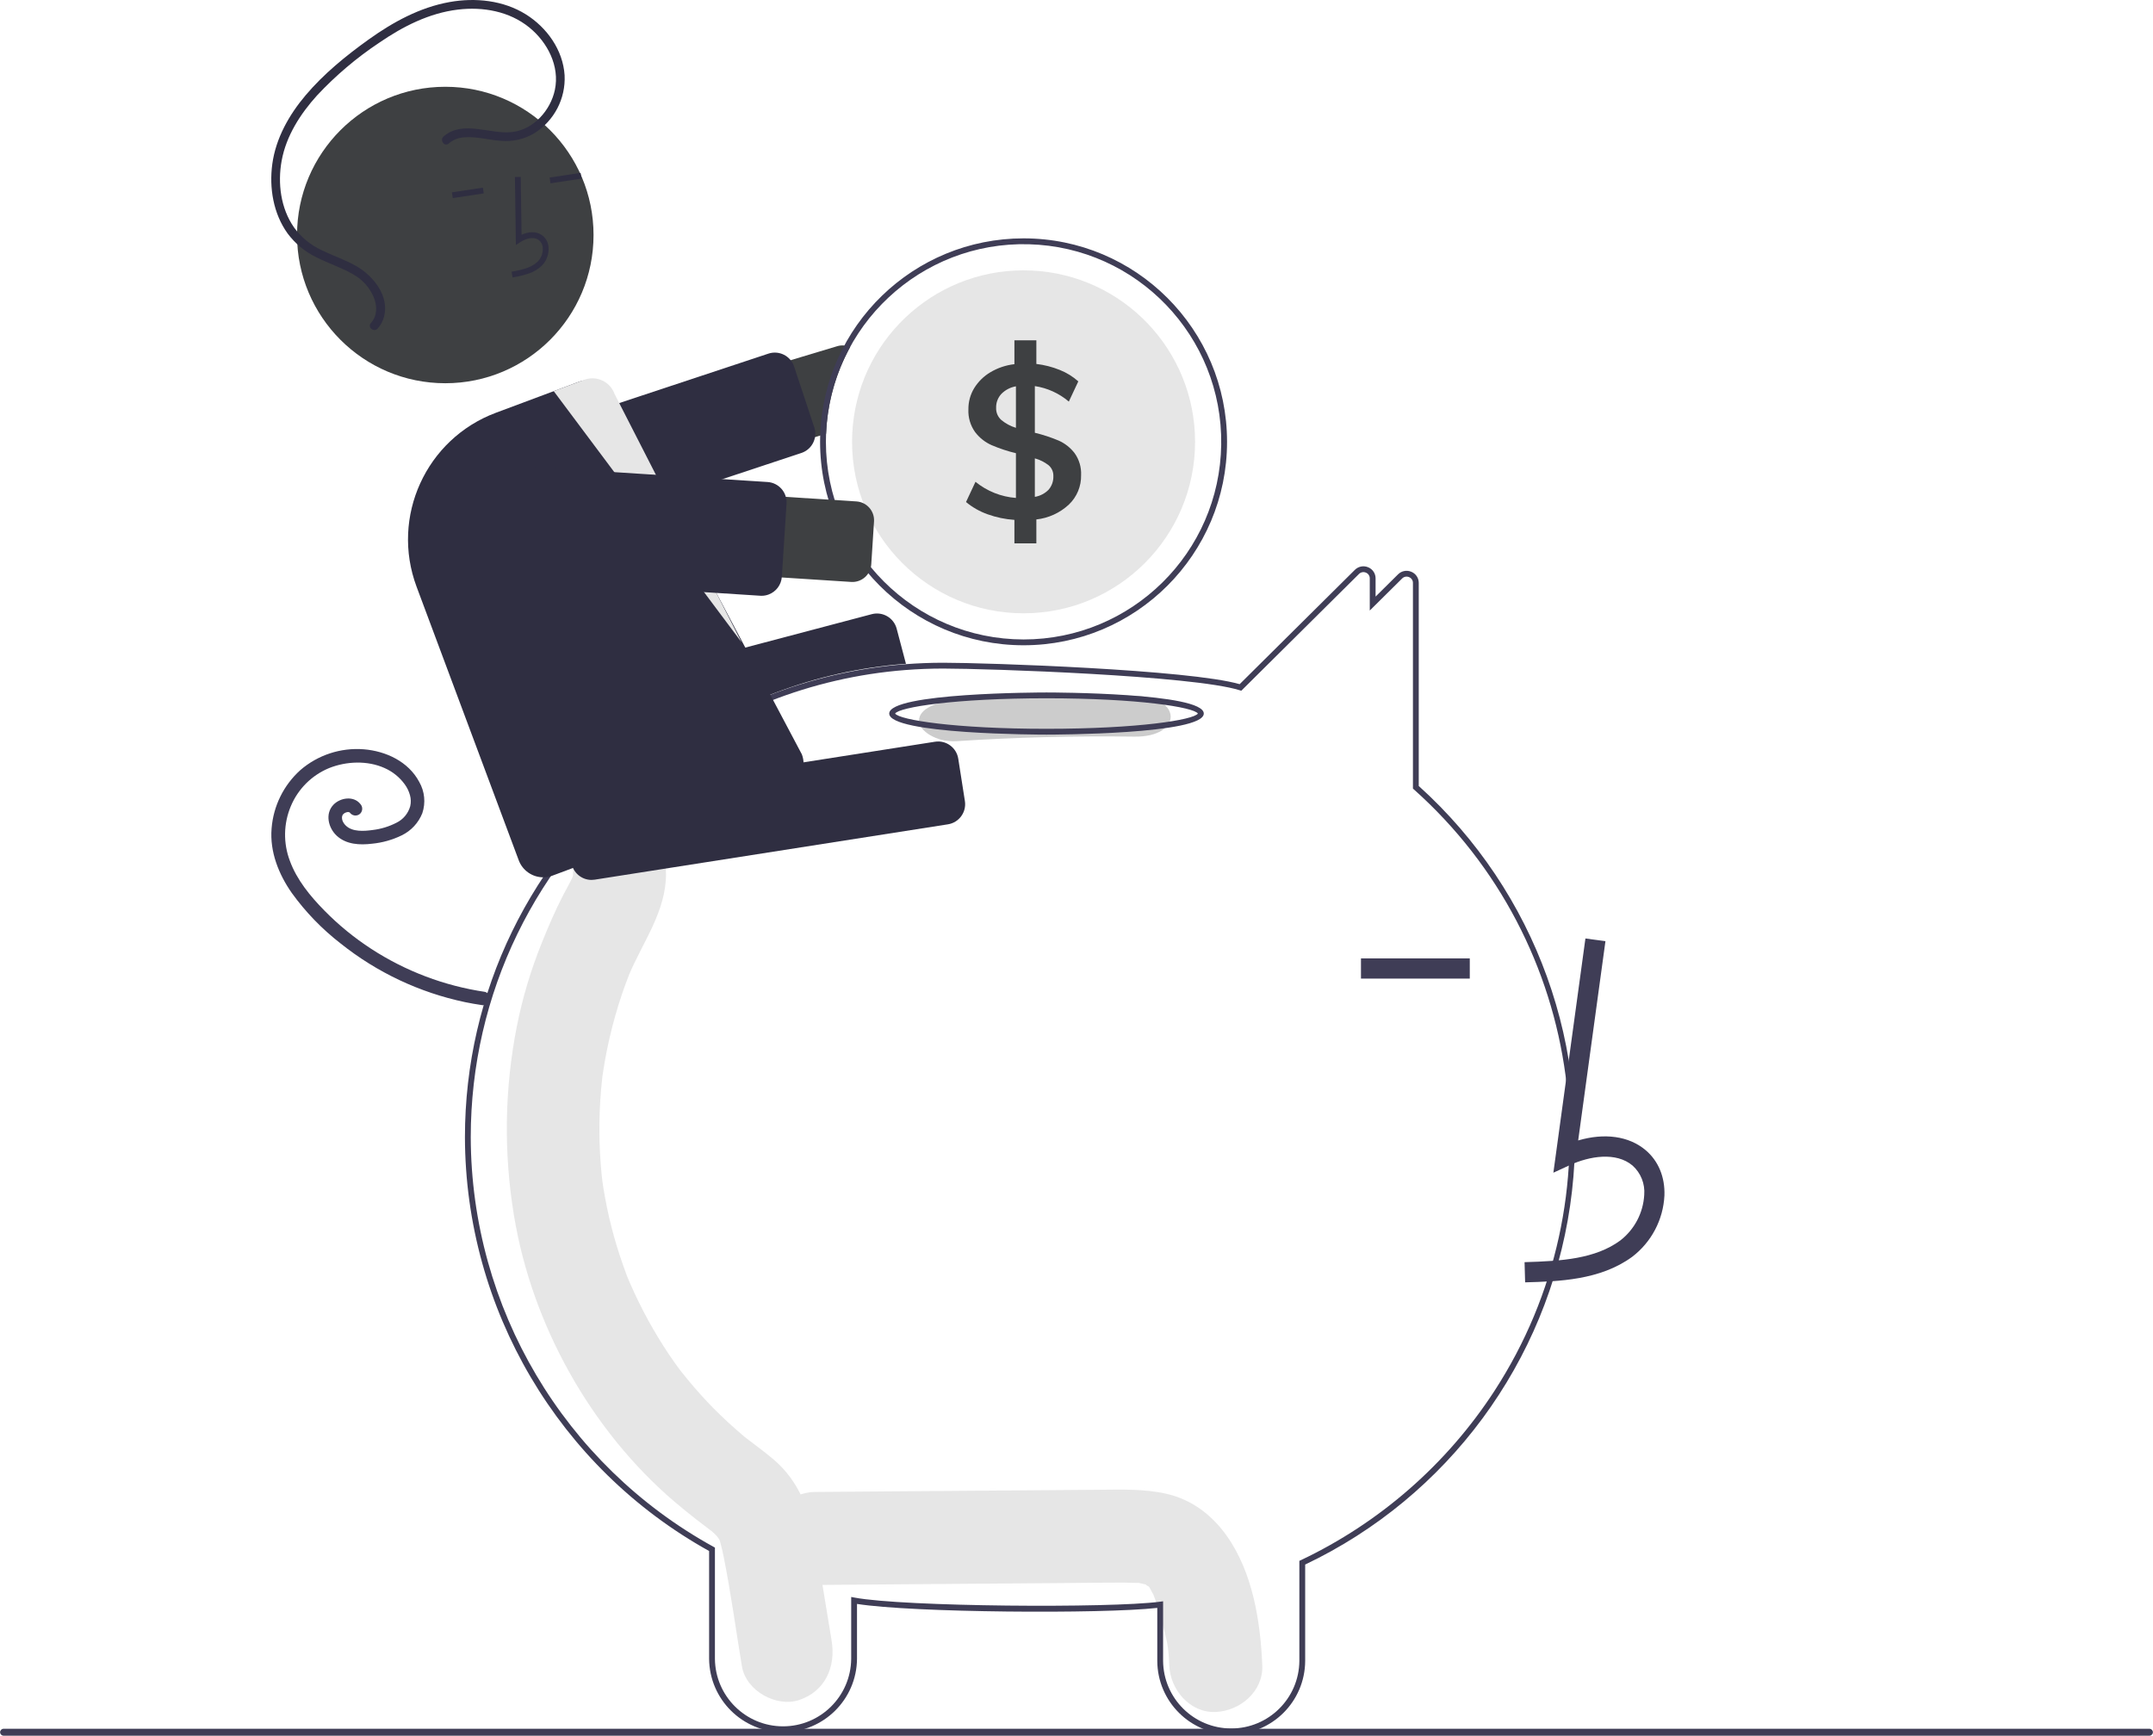
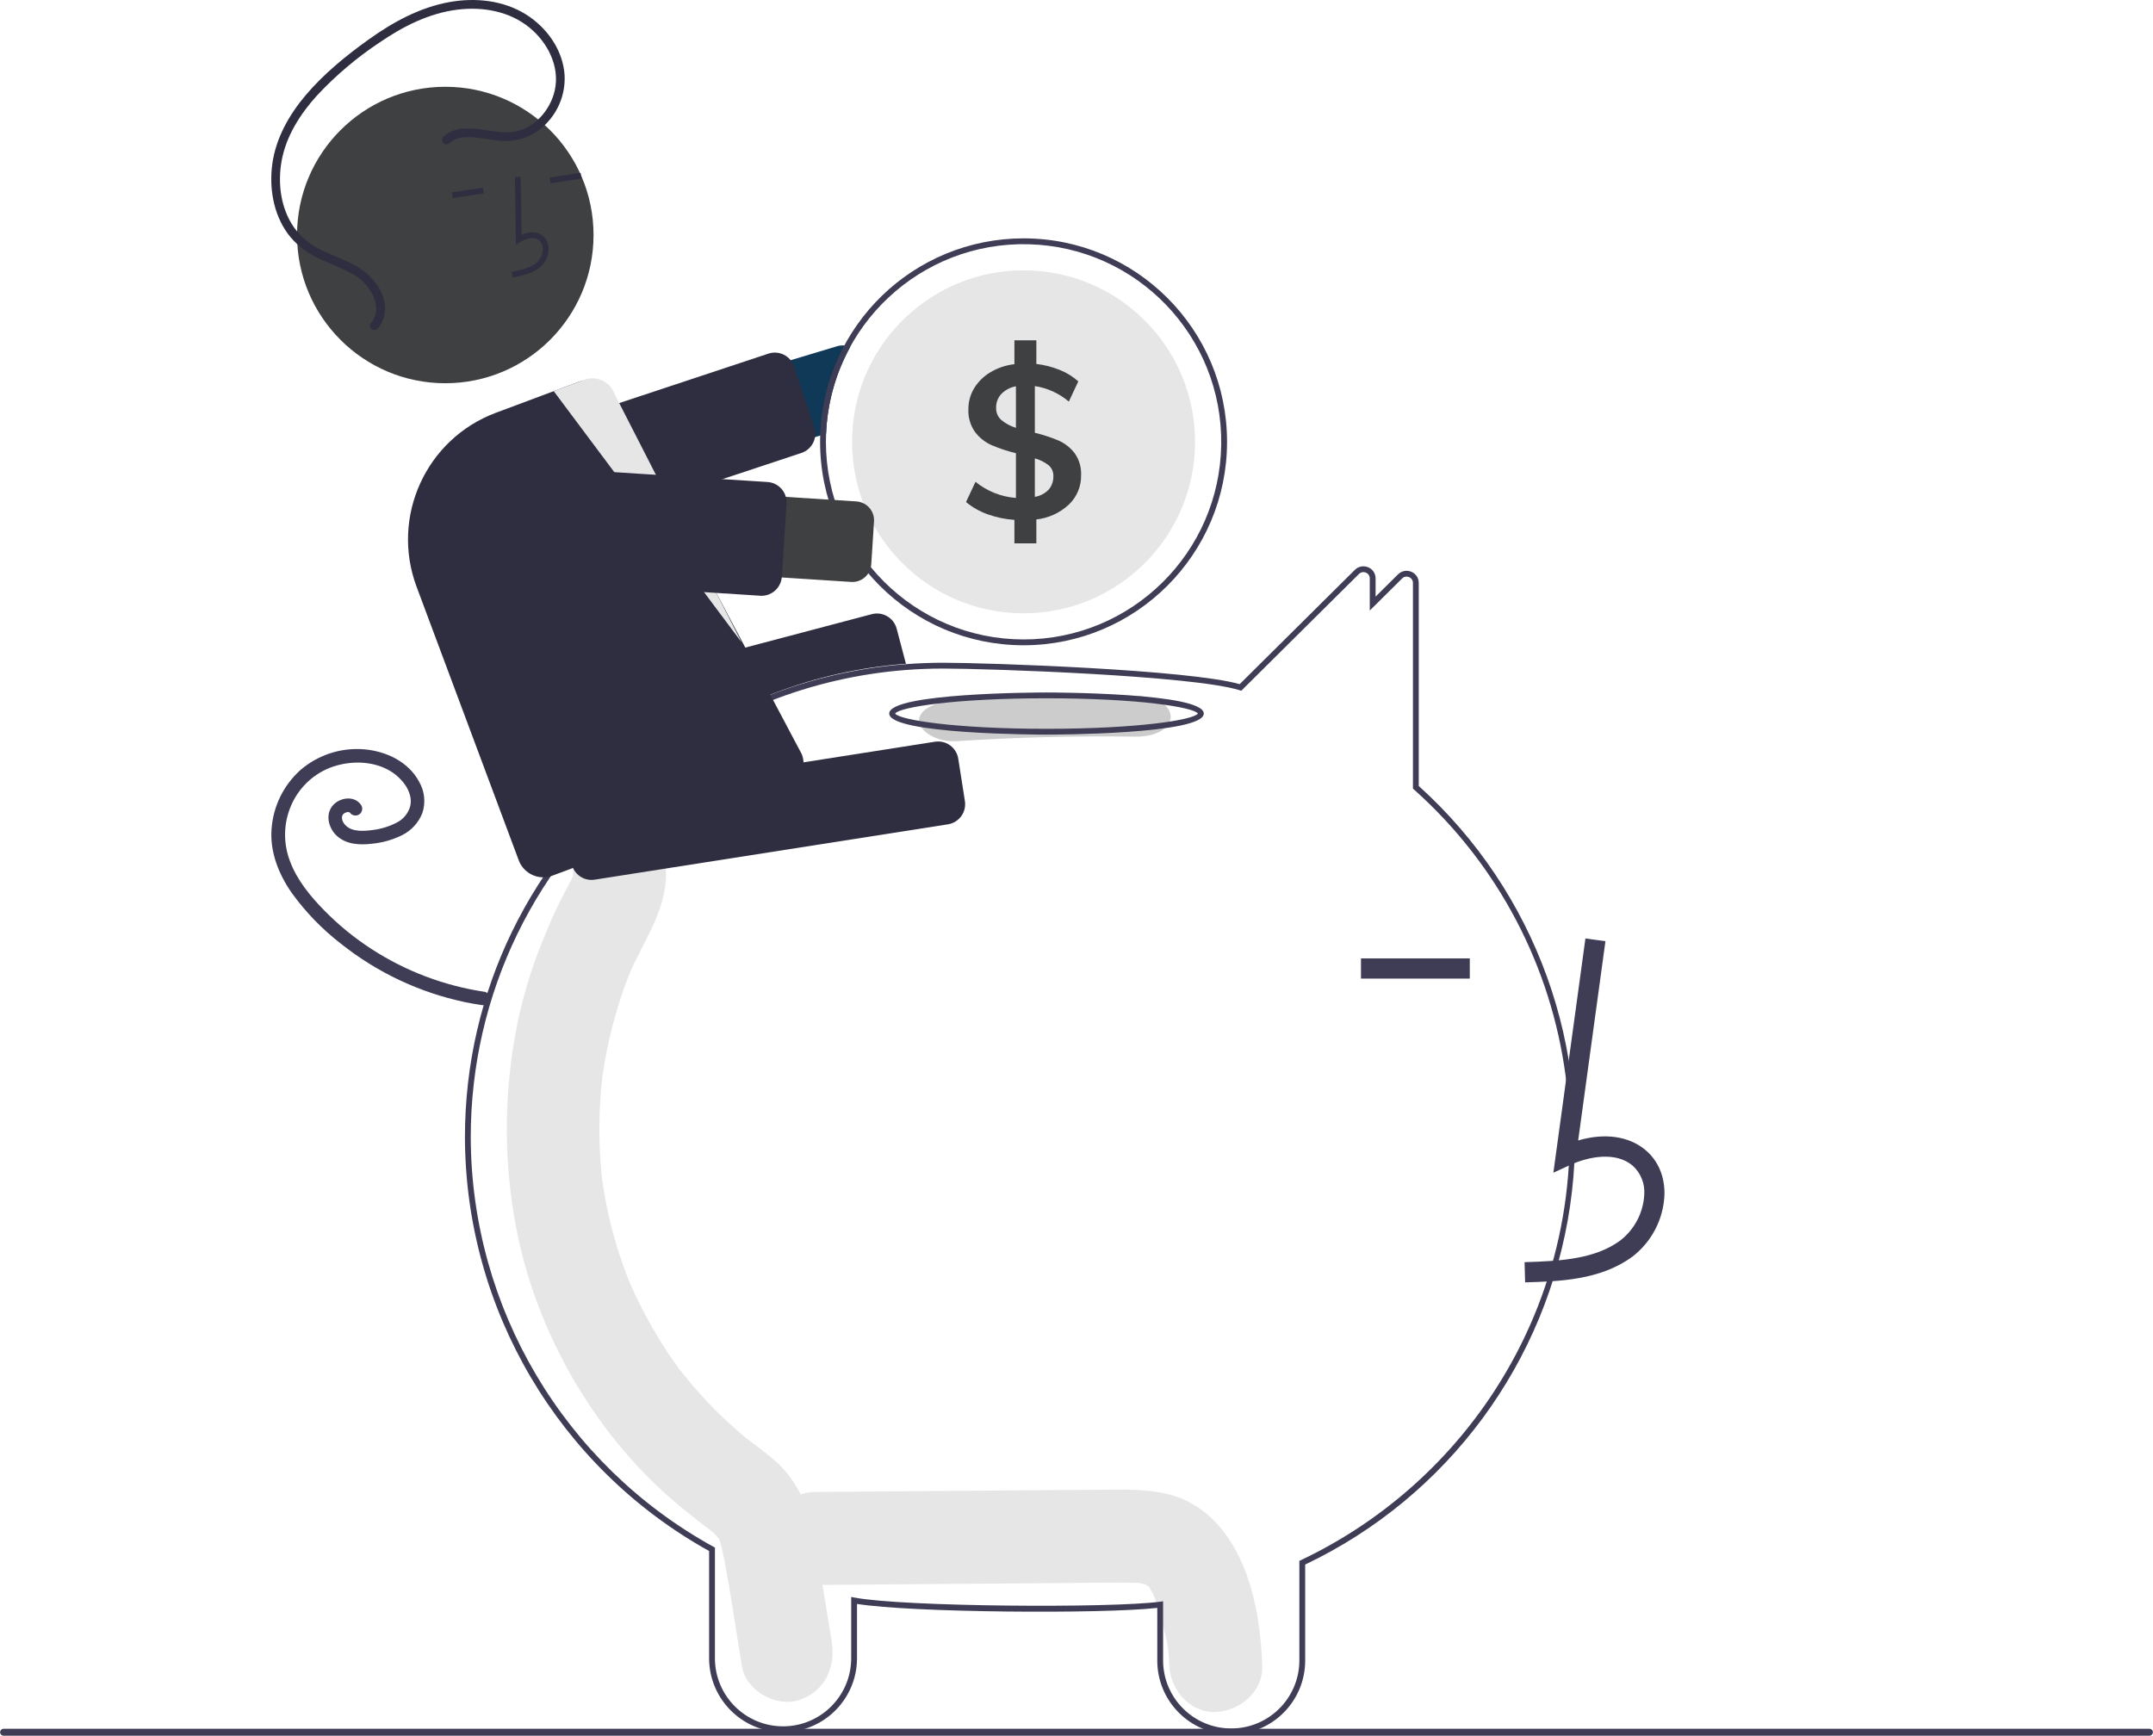
<svg xmlns="http://www.w3.org/2000/svg" width="740.675" height="597.175" viewBox="0 0 740.675 597.175" role="img" artist="Katerina Limpitsouni" source="https://undraw.co/">
  <path d="M651.612,679.719c-5.122-7.172-12.055-12.419-20.771-14.383-7.601-1.713-15.416-1.421-23.142-1.361l-97.692.753c-8.367.065-16.389,7.313-16,16,.386,8.614,7.032,16.069,16,16q42.926-.331,85.851-.662c6.747-.052,13.497-.174,20.244-.152,1.515.005,3.024.085,4.538.102.367.004.631.001.818-.007.047.014.086.027.147.044.79.217,1.6.366,2.394.572-.278.008.515.503.914.671.055.108.171.299.366.595.272.51,1.077,2.059,1.11,2.01a71.762,71.762,0,0,1,2.987,9.393c1.859,7.047,2.268,8.52,2.536,15.132.338,8.352,7.117,16.398,16,16,8.379-.375,16.363-7.042,16-16C663.3,709.333,660.651,692.377,651.612,679.719Z" transform="translate(-229.6623 -151.4124)" fill="#e6e6e6" />
  <path d="M515.749,715.825c-1.835-11.12-3.635-22.246-5.505-33.36-1.898-11.274-5.774-21.598-14.548-28.997-2.344-1.977-4.775-3.823-7.216-5.663-.858-.647-1.715-1.295-2.563-1.956-.051-.04-.083-.064-.127-.099-.093-.08-.205-.176-.355-.303-3.657-3.095-7.19-6.327-10.556-9.763q-4.483-4.577-8.575-9.545-1.022-1.241-2.019-2.504c-.114-.145-.729-.94-1.135-1.459-.377-.519-1.066-1.457-1.182-1.621q-1.164-1.646-2.286-3.322a156.126,156.126,0,0,1-13.187-24.115q-.547-1.251-1.068-2.517c-.093-.258-.214-.588-.374-1.029-.741-2.038-1.481-4.074-2.159-6.137q-2.16-6.571-3.714-13.336-.768-3.34-1.383-6.715-.317-1.735-.593-3.478c-.03-.193-.21-1.446-.316-2.154-.078-.712-.224-1.972-.243-2.166q-.176-1.756-.312-3.516-.307-3.96-.415-7.933-.185-7.061.253-14.122c.166-2.645.402-5.282.693-7.915.018-.162.031-.29.044-.406.018-.118.038-.251.062-.417.215-1.455.442-2.908.695-4.356a159.294,159.294,0,0,1,3.739-16.313q1.088-3.809,2.363-7.555.568-1.663,1.173-3.314c-.026.071,1.182-3.016,1.198-3.119,4.795-11.329,12.638-21.657,12.648-34.526.007-8.713-7.364-17.06-16-16.657a16.625,16.625,0,0,0-16,16.657c0,.196-.001.363-.001.525-.081.271-.148.498-.208.698-.935,2.032-2.081,3.963-3.107,5.944-2.811,5.423-5.209,11.025-7.488,16.708a159.825,159.825,0,0,0-8.529,28.628,182.098,182.098,0,0,0-.968,65.04c6.204,37.813,26.662,74.009,55.103,98.339,2.468,2.111,4.997,4.152,7.549,6.151,1.056.827,2.121,1.639,3.191,2.446.506.381,2.602,2.034,1.68,1.233,1.982,1.692,2.817,2.543,3.326,3.789.074.288.174.678.311,1.211.359,1.405.7,2.808.983,4.233,2.476,12.451,4.196,25.112,6.264,37.644,1.421,8.611,12.022,14.215,19.682,11.634C513.49,733.312,517.272,725.051,515.749,715.825Z" transform="translate(-229.6623 -151.4124)" fill="#e6e6e6" />
  <path d="M653.23,748.12a25.374,25.374,0,0,1-25.44-25.25V704.619c-19.109,2.139-84.543,1.644-103.3-1.37v18.892a25.441,25.441,0,0,1-50.88,0v-37.092a163.307,163.307,0,0,1-84-142.388c0-49.83,22.583-96.314,61.959-127.534a164.075,164.075,0,0,1,89.323-35.173c4.427-.347,8.881-.523,13.239-.523,15.352,0,84.619,2.372,101.998,7.372L695.756,347.48a4.16,4.16,0,0,1,4.55-.907,4.1,4.1,0,0,1,2.584,3.847v6.252l7.716-7.642a4.151,4.151,0,0,1,4.546-.908,4.102,4.102,0,0,1,2.587,3.848v69.865a162.759,162.759,0,0,1-39.07,267.866v33.169A25.374,25.374,0,0,1,653.23,748.12ZM629.79,702.351v20.52a23.441,23.441,0,0,0,46.88,0V688.438l.571-.271a162.456,162.456,0,0,0,66.531-58.182,160.325,160.325,0,0,0-27.699-206.96l-.332-.298V351.97a2.103,2.103,0,0,0-1.342-1.996,2.149,2.149,0,0,0-2.381.473l-11.127,11.021V350.42a2.103,2.103,0,0,0-1.342-1.996,2.154,2.154,0,0,0-2.385.477l-40.476,40.164-.575-.18c-16.156-5.057-86.513-7.454-101.982-7.454-4.306,0-8.707.174-13.082.517a162.075,162.075,0,0,0-88.237,34.746c-38.895,30.838-61.202,76.751-61.202,125.967A161.315,161.315,0,0,0,475.094,683.585l.516.286v38.27a23.441,23.441,0,0,0,46.88,0V700.854l1.185.223c16.856,3.171,87.832,3.671,104.985,1.421Z" transform="translate(-229.6623 -151.4124)" fill="#3f3d56" />
-   <path d="M517.66,270.53,406.92,303.81a13.882,13.882,0,0,0,7.99,26.59l96.91-29.13,2.03-.61a67.517,67.517,0,0,1,8.29-29.86,6.165,6.165,0,0,0-2-.52A6.367,6.367,0,0,0,517.66,270.53Z" transform="translate(-229.6623 -151.4124)" fill="#3e4042" />
+   <path d="M517.66,270.53,406.92,303.81a13.882,13.882,0,0,0,7.99,26.59l96.91-29.13,2.03-.61a67.517,67.517,0,0,1,8.29-29.86,6.165,6.165,0,0,0-2-.52A6.367,6.367,0,0,0,517.66,270.53Z" transform="translate(-229.6623 -151.4124)" fill="#103857" />
  <path d="M412.995,337.495a7.013,7.013,0,0,1-6.638-4.801l-6.925-20.896a6.999,6.999,0,0,1,4.443-8.847l90.131-29.87a7,7,0,0,1,8.847,4.442l6.925,20.896a6.976,6.976,0,0,1-4.193,8.759q-.125.047-.252.088l-90.129,29.869A7.003,7.003,0,0,1,412.995,337.495Z" transform="translate(-229.6623 -151.4124)" fill="#2f2e41" />
  <path d="M581.79,233.42a70.031,70.031,0,0,0-69.97,67.85c-.02.71-.03,1.43-.03,2.15a70,70,0,1,0,70-70Zm0,138a68.071,68.071,0,0,1-68-68q0-1.395.06-2.76A67.998,67.998,0,1,1,581.79,371.42Z" transform="translate(-229.6623 -151.4124)" fill="#3f3d56" />
  <path d="M640.79,303.42a59,59,0,0,1-118,0c0-1.87.09-3.71.26-5.53A59,59,0,0,1,640.79,303.42Z" transform="translate(-229.6623 -151.4124)" fill="#e6e6e6" />
  <path d="M599.36,307.34a14.048,14.048,0,0,0-5.47-4.33,53.139,53.139,0,0,0-8.22-2.7V284.25a23.396,23.396,0,0,1,11.69,5.33l3.26-6.95a21.561,21.561,0,0,0-6.36-3.93,31.259,31.259,0,0,0-8.07-2.07v-8.14h-7.55v8.22a20.672,20.672,0,0,0-8.25,2.77,16.399,16.399,0,0,0-5.59,5.48,13.771,13.771,0,0,0-1.99,7.29,12.463,12.463,0,0,0,2.29,7.8,14.51,14.51,0,0,0,5.7,4.52,52.692,52.692,0,0,0,8.36,2.77v15.39A24.988,24.988,0,0,1,565.25,317.18l-3.26,6.96a24.58,24.58,0,0,0,7.44,4.22,34.161,34.161,0,0,0,9.21,1.92v8.07h7.55v-8.22a19.538,19.538,0,0,0,11.21-5.14,13.59,13.59,0,0,0,4.18-10.1A12.055,12.055,0,0,0,599.36,307.34Zm-20.2-8.73a14.499,14.499,0,0,1-5.03-2.7,5.32,5.32,0,0,1-1.78-4.18,6.726,6.726,0,0,1,1.82-4.81,9.202,9.202,0,0,1,4.99-2.59Zm11.25,21.28a8.557,8.557,0,0,1-4.74,2.47V309.12a13.24,13.24,0,0,1,4.74,2.37,4.658,4.658,0,0,1,1.63,3.7A6.804,6.804,0,0,1,590.41,319.89Z" transform="translate(-229.6623 -151.4124)" fill="#3e4042" />
  <path d="M416.209,422.184a7.023,7.023,0,0,1-6.775-5.216l-3.77-14.27a7.004,7.004,0,0,1,4.975-8.551l118.941-31.43a7.015,7.015,0,0,1,8.551,4.985l3.194,12.09-.598.046a160.163,160.163,0,0,0-84.108,31.871l-.173.084-38.46,10.16A6.963,6.963,0,0,1,416.209,422.184Z" transform="translate(-229.6623 -151.4124)" fill="#2f2e41" />
  <path d="M396.51,492.671a98.108,98.108,0,0,1-39.122-14.792A95.527,95.527,0,0,1,341.214,464.65c-4.828-4.924-9.447-10.521-11.838-17.079a25.299,25.299,0,0,1,.331-18.769,24.334,24.334,0,0,1,13.169-13.126c5.99-2.389,13.226-2.644,19.055-.028a17.089,17.089,0,0,1,6.964,5.606,11.435,11.435,0,0,1,1.81,3.758,7.674,7.674,0,0,1,.09,3.759,9.016,9.016,0,0,1-4.774,5.723,24.068,24.068,0,0,1-8.152,2.486c-2.86.39-6.969.745-9.268-1.551a4.669,4.669,0,0,1-1.093-1.611,3.114,3.114,0,0,1-.172-1.458c-.034.217.139-.472.129-.445-.036.102-.194.35.03-.031a3.397,3.397,0,0,1,.233-.363c-.076.098-.243.262.055-.019a1.962,1.962,0,0,1,.914-.564c.138-.04.279-.072.418-.11.353-.096-.352.005.009-.006.139-.004.28-.001.419-.007.354-.016-.349-.097-.01-.011.132.033.262.065.392.106.282.089-.2-.207-.009.014.224.259-.235-.252.019-.001a4.624,4.624,0,0,1,.358.394,2.359,2.359,0,0,0,3.315,0,2.399,2.399,0,0,0,0-3.315c-2.311-2.865-6.877-2.157-9.215.264-2.982,3.088-1.801,7.983,1.1,10.678,3.284,3.051,7.934,3.263,12.158,2.751a29.817,29.817,0,0,0,10.269-2.902,14.398,14.398,0,0,0,7.024-7.588,13.174,13.174,0,0,0-1.056-10.769c-3.729-7.011-11.452-10.606-19.084-11.228a29.812,29.812,0,0,0-21.819,7.163,30.154,30.154,0,0,0-9.888,20.075c-.666,7.996,2.436,15.761,6.959,22.214a84.627,84.627,0,0,0,16.779,17.353,102.473,102.473,0,0,0,42.812,20.191q2.792.577,5.615.988a2.421,2.421,0,0,0,2.883-1.637,2.361,2.361,0,0,0-1.637-2.883Z" transform="translate(-229.6623 -151.4124)" fill="#3f3d56" />
  <path d="M619.895,390.794q-30.663-.433-61.133,1.556c-6.943.453-12.951,2.907-12.951,7.032,0,3.449,5.96,7.489,12.951,7.032q30.454-1.989,61.133-1.556C636.569,405.094,636.559,391.029,619.895,390.794Z" transform="translate(-229.6623 -151.4124)" fill="#ccc" />
  <path d="M589.682,404.162c-2.209,0-54.106-.083-54.106-7.251,0-7.168,51.896-7.25,54.106-7.25s54.106.083,54.106,7.25C643.787,404.079,591.891,404.162,589.682,404.162Zm-52.076-7.251c1.42,2.173,20.496,5.251,52.076,5.251s50.656-3.078,52.076-5.251c-1.42-2.173-20.496-5.25-52.076-5.25S539.025,394.738,537.605,396.911Z" transform="translate(-229.6623 -151.4124)" fill="#3f3d56" />
  <path d="M754.336,592.612c11.488-.319,25.786-.718,36.801-8.764a28.262,28.262,0,0,0,11.121-21.103c.225-6.355-2.071-11.901-6.465-15.614-5.753-4.861-14.154-6.002-23.207-3.341l9.38-68.548-6.886-.943L764.052,554.885l5.75-2.639c6.666-3.058,15.817-4.614,21.504.192a12.215,12.215,0,0,1,4.006,10.062,21.361,21.361,0,0,1-8.275,15.735c-8.572,6.261-19.969,7.069-32.895,7.43Z" transform="translate(-229.6623 -151.4124)" fill="#3f3d56" />
  <rect x="468.203" y="329.741" width="37.432" height="6.95" fill="#3f3d56" />
  <path d="M433.148,454.15a7.012,7.012,0,0,1-6.904-5.917L423.959,433.651a7.008,7.008,0,0,1,5.832-8L551.322,406.609a7.007,7.007,0,0,1,7.999,5.832l2.285,14.582a7.007,7.007,0,0,1-5.832,8l-121.531,19.042A7.096,7.096,0,0,1,433.148,454.15Z" transform="translate(-229.6623 -151.4124)" fill="#2f2e41" />
  <circle cx="153.189" cy="80.855" r="51" fill="#3e4042" />
  <path d="M411.727,245.463a12.095,12.095,0,0,0,4.367-2.676,8.133,8.133,0,0,0,2.255-6.483,5.472,5.472,0,0,0-2.512-4.164c-1.846-1.135-4.285-1.092-6.747.049l-.284-19.908-2.0.028.334,23.404,1.522-.998c1.765-1.156,4.302-1.994,6.127-.872a3.514,3.514,0,0,1,1.573,2.69,6.146,6.146,0,0,1-1.676,4.834c-2.168,2.151-5.377,2.872-9.039,3.531l.354,1.968A32.963,32.963,0,0,0,411.727,245.463Z" transform="translate(-229.6623 -151.4124)" fill="#2f2e41" />
  <rect x="418.838" y="211.679" width="10.772" height="2" transform="translate(-256.7253 -85.49311) rotate(-8.61162)" fill="#2f2e41" />
  <rect x="385.221" y="216.769" width="10.772" height="2" transform="translate(-257.8664 -90.46937) rotate(-8.61162)" fill="#2f2e41" />
  <path d="M416.555,453.258a9.03,9.03,0,0,1-8.434-5.855L372.957,353.235a46.532,46.532,0,0,1,27.284-59.802L428.833,282.756a8.958,8.958,0,0,1,6.878.239,8.832,8.832,0,0,1,4.675,4.986L505.523,410.964a9.002,9.002,0,0,1-5.257,11.638L419.7,452.687A8.976,8.976,0,0,1,416.555,453.258Z" transform="translate(-229.6623 -151.4124)" fill="#2f2e41" />
  <path d="M420.158,285.995l64.629,86.426L441.056,286.902a8.079,8.079,0,0,0-10.349-4.846Z" transform="translate(-229.6623 -151.4124)" fill="#e6e6e6" />
  <path d="M522.49,351.63l-115.395-7.433a13.879,13.879,0,1,1,1.784-27.701l115.395,7.433a6.499,6.499,0,0,1,6.069,6.904l-.949,14.729a6.501,6.501,0,0,1-6.905,6.069Z" transform="translate(-229.6623 -151.4124)" fill="#3e4042" />
  <path d="M491.655,356.395q-.229,0-.458-.015h-0l-94.756-6.104a6.999,6.999,0,0,1-6.536-7.435l1.62-25.158a7,7,0,0,1,7.436-6.535l94.756,6.103a7.008,7.008,0,0,1,6.535,7.435l-1.62,25.159a7.019,7.019,0,0,1-4.546,6.111A6.926,6.926,0,0,1,491.655,356.395Z" transform="translate(-229.6623 -151.4124)" fill="#2f2e41" />
  <path d="M382.267,198.353c6.709-5.77,15.923-.608,23.617-1.512,7.361-.865,13.174-7.468,14.659-14.482,1.732-8.184-2.516-16.383-8.777-21.486-6.857-5.589-15.952-7.193-24.57-6.159-9.878,1.185-18.911,5.789-27.017,11.359a121.85,121.85,0,0,0-21.442,18.169c-5.751,6.352-10.624,13.923-12.18,22.47-1.414,7.768-.334,16.375,4.258,22.955a24.205,24.205,0,0,0,9.474,7.805c3.937,1.933,8.138,3.316,11.952,5.502,5.768,3.305,11.374,10.159,9.567,17.291a9.793,9.793,0,0,1-2.226,4.19c-1.291,1.433-3.619-.461-2.325-1.897,2.273-2.523,2.183-5.888.972-8.9a16.272,16.272,0,0,0-7.233-7.954c-3.993-2.283-8.401-3.692-12.494-5.772a27.023,27.023,0,0,1-9.911-8.214c-4.898-6.807-6.363-15.666-5.253-23.861,1.202-8.868,5.759-16.927,11.471-23.68,6.216-7.349,13.852-13.571,21.652-19.159,8.37-5.997,17.617-11.067,27.85-12.9,8.87-1.59,18.485-.611,26.241,4.223,7.24,4.512,12.792,12.274,13.344,20.947a22.235,22.235,0,0,1-10.376,19.942,19.101,19.101,0,0,1-11.41,2.643c-4.262-.273-8.527-1.578-12.816-1.215a8.941,8.941,0,0,0-5.268,2.128c-1.466,1.261-3.213-1.181-1.759-2.431Z" transform="translate(-229.6623 -151.4124)" fill="#2f2e41" />
  <path d="M969.147,748.588H230.853a1.191,1.191,0,0,1,0-2.381H969.147a1.191,1.191,0,0,1,0,2.381Z" transform="translate(-229.6623 -151.4124)" fill="#3f3d56" />
</svg>
